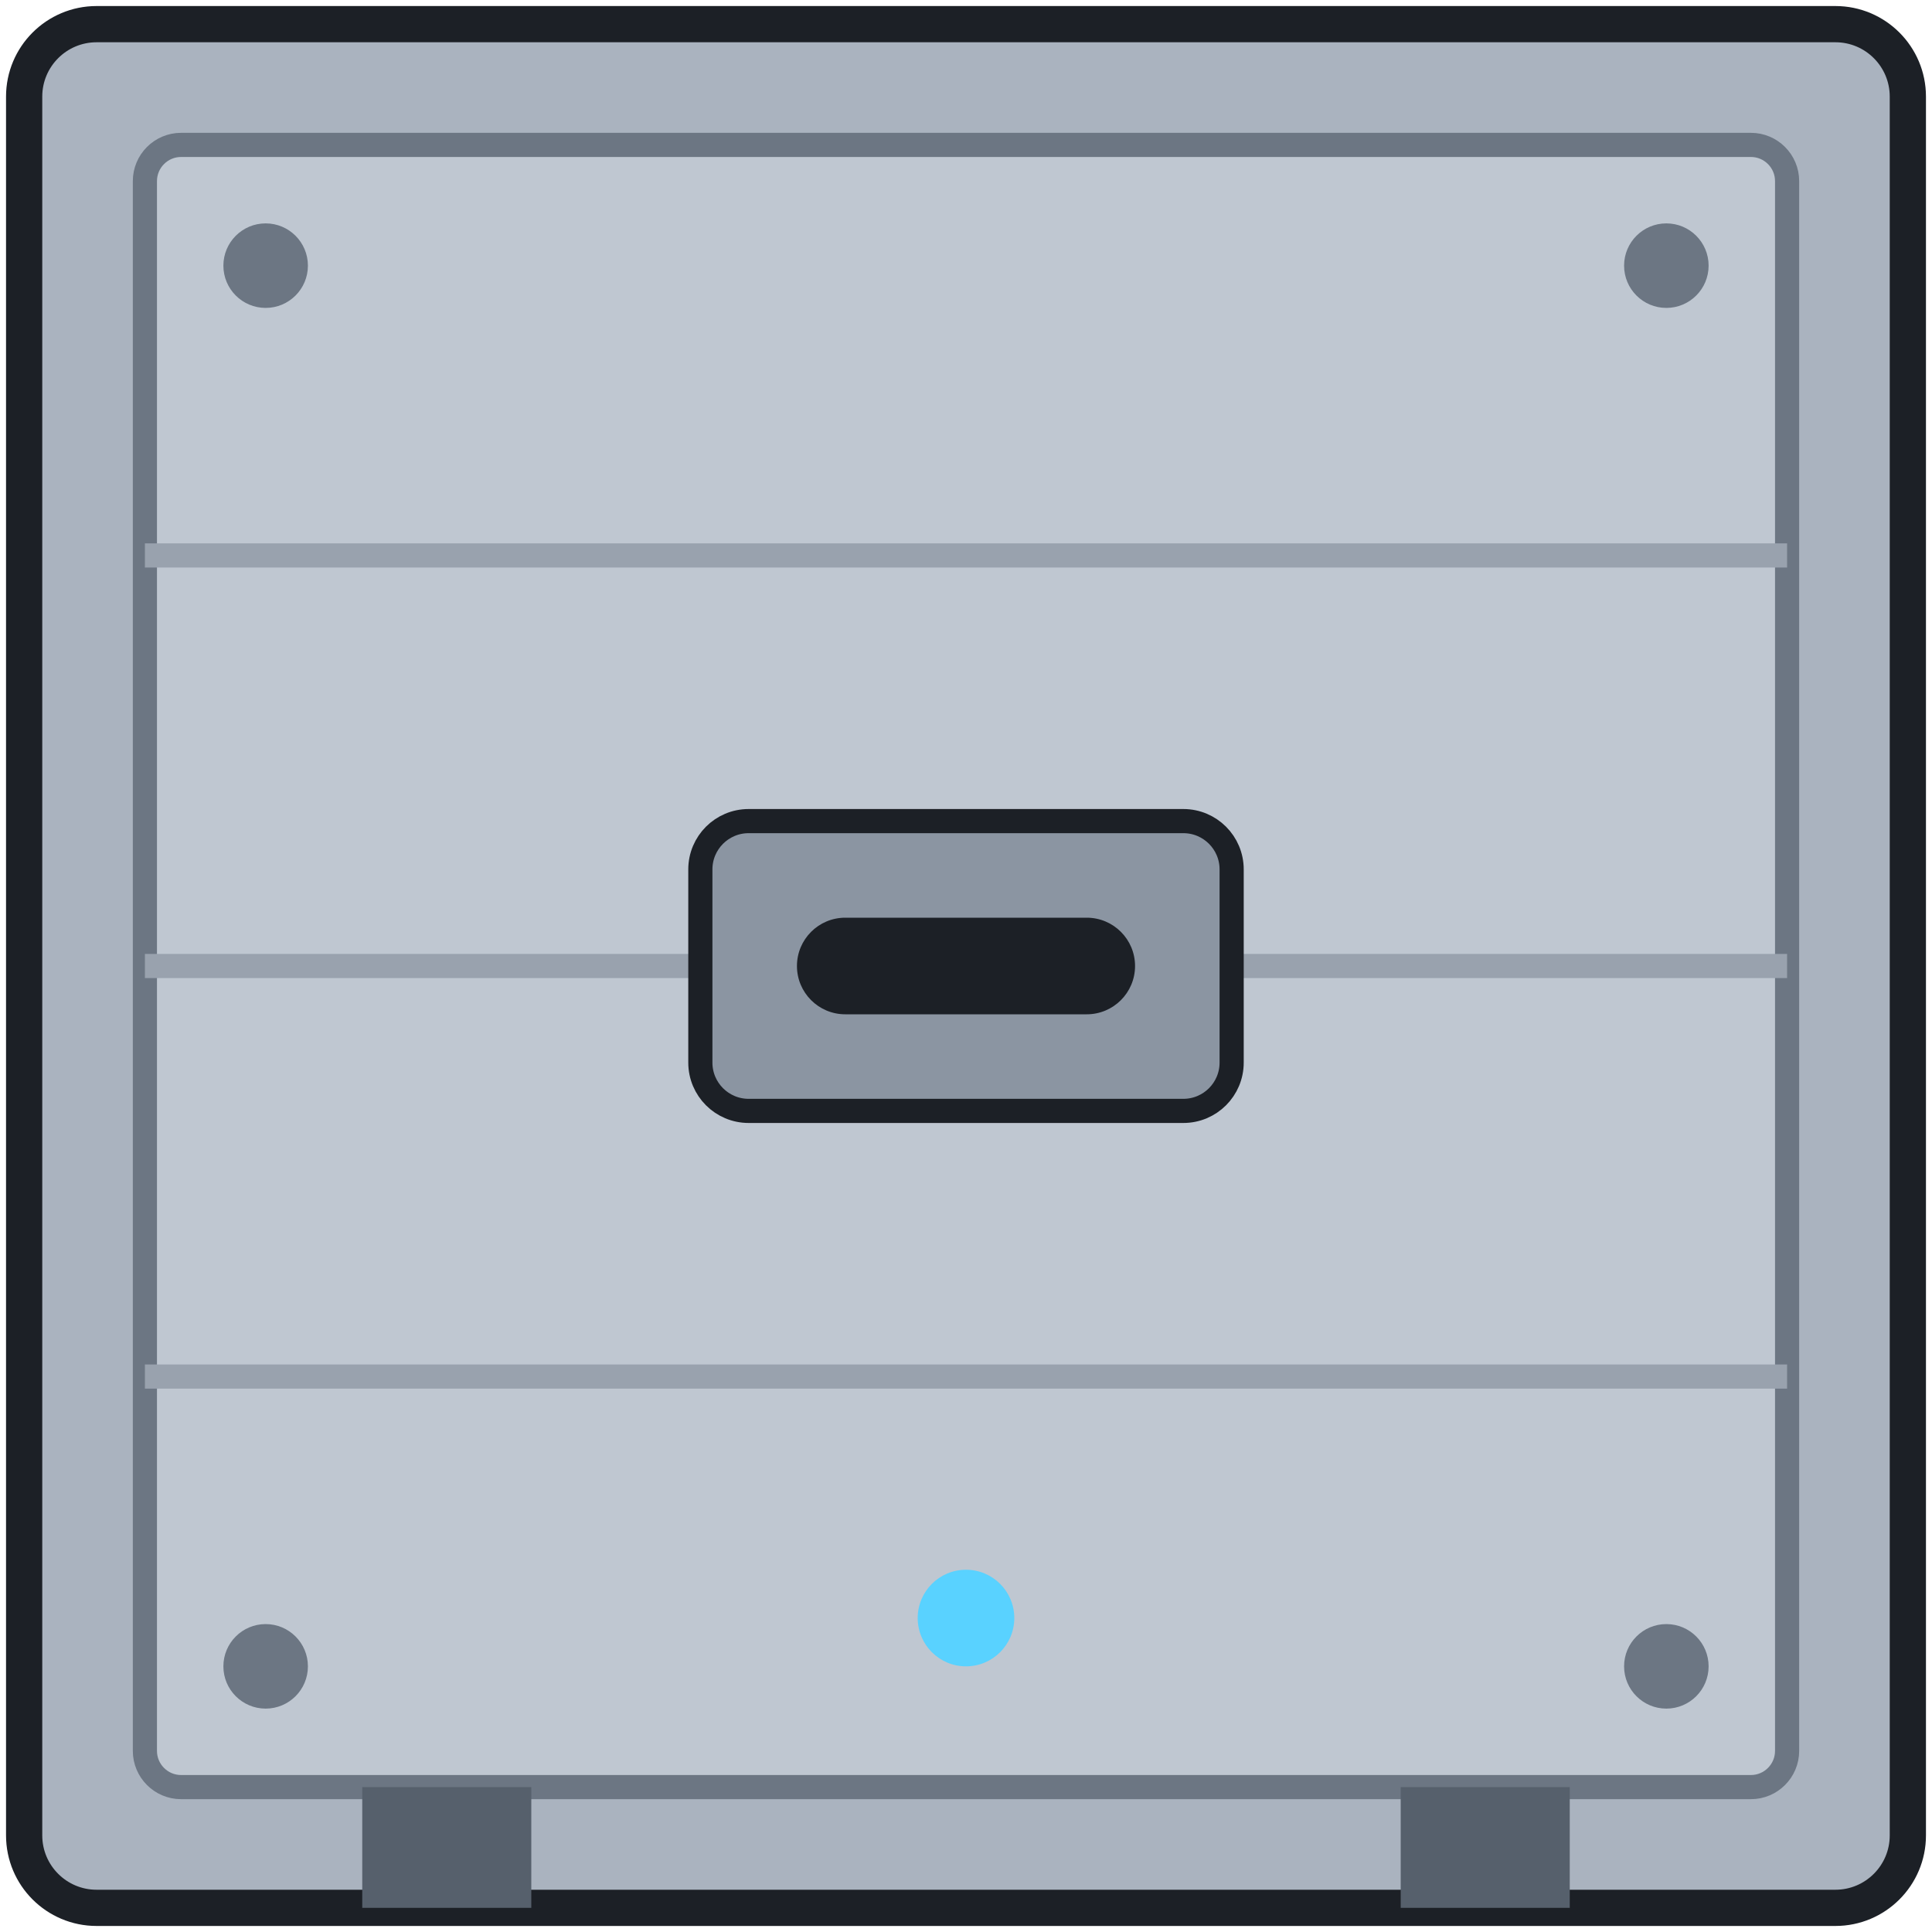
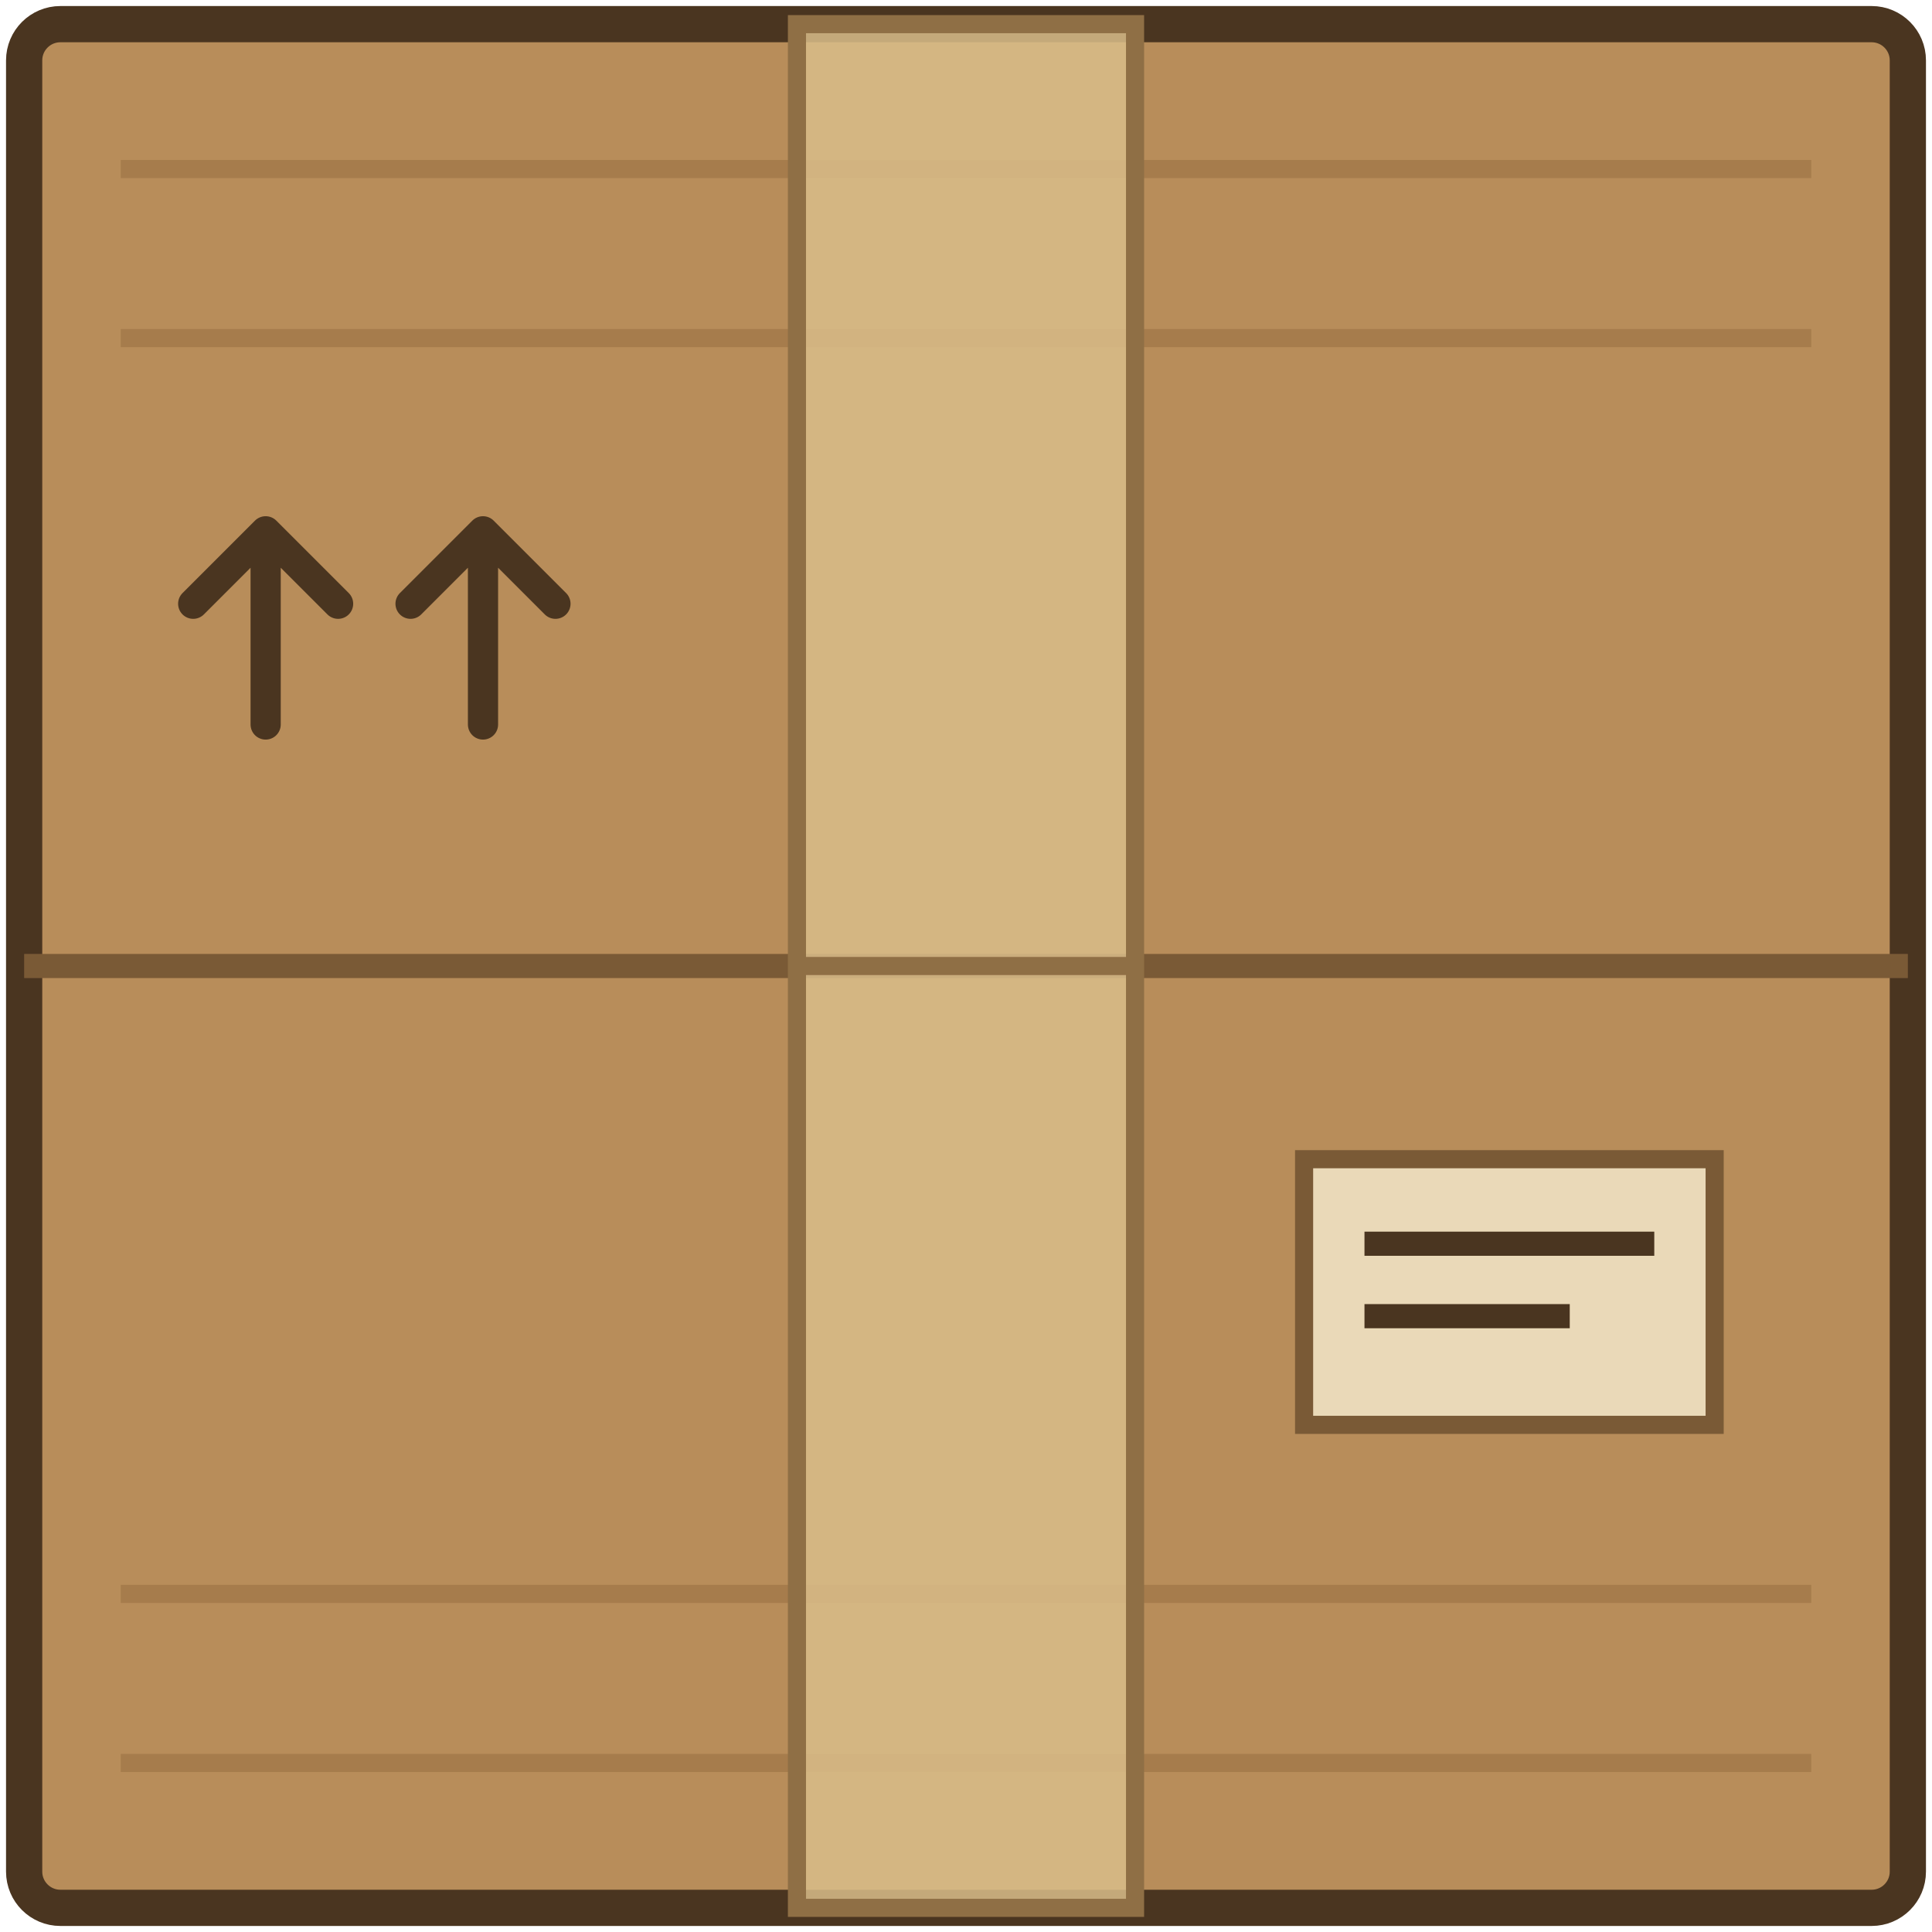
<svg xmlns="http://www.w3.org/2000/svg" viewBox="0 0 160 160" width="16" height="16">
  <g>
-     <rect x="2" y="2" width="156" height="156" rx="6" fill="#aab3bf" stroke="#1c2026" stroke-width="3" />
-     <rect x="12" y="12" width="136" height="136" rx="3" fill="#bfc7d1" stroke="#6c7683" stroke-width="2" />
-     <path d="M12 46H148M12 80H148M12 114H148" stroke="#99a2ae" stroke-width="2" />
-     <rect x="58" y="68" width="44" height="24" rx="4" fill="#8b95a2" stroke="#1c2026" stroke-width="2" />
-     <rect x="66" y="76" width="28" height="8" rx="4" fill="#1c2026" />
-     <circle cx="22" cy="22" r="3.500" fill="#6c7683" />
-     <circle cx="138" cy="22" r="3.500" fill="#6c7683" />
-     <circle cx="22" cy="138" r="3.500" fill="#6c7683" />
-     <circle cx="138" cy="138" r="3.500" fill="#6c7683" />
-     <rect x="30" y="148" width="14" height="10" fill="#56606c" />
-     <rect x="116" y="148" width="14" height="10" fill="#56606c" />
-     <circle cx="80" cy="134" r="4" fill="#59d2ff" />
+     <rect x="2" y="2" width="156" height="156" rx="3" fill="#b88d5a" stroke="#4a3520" stroke-width="3" />
+     <path d="M2 80H158" stroke="#7a5a36" stroke-width="2" />
+     <path d="M10 14H150M10 28H150M10 132H150M10 146H150" stroke="#a67c4c" stroke-width="1.500" />
+     <rect x="66" y="2" width="28" height="156" fill="#d9bd8a" fill-opacity="0.85" stroke="#8f6f45" stroke-width="1.500" />
+     <path d="M66 80H94" stroke="#8f6f45" stroke-width="1.500" />
+     <rect x="108" y="96" width="34" height="22" fill="#ead9b8" stroke="#7a5a36" stroke-width="1.500" />
+     <path d="M113 103H137M113 109H130" stroke="#4a3520" stroke-width="2" />
+     <path d="M22 44V60M16 50 22 44 28 50M40 44V60M34 50 40 44 46 50" fill="none" stroke="#4a3520" stroke-width="2.500" stroke-linecap="round" stroke-linejoin="round" />
  </g>
</svg>
